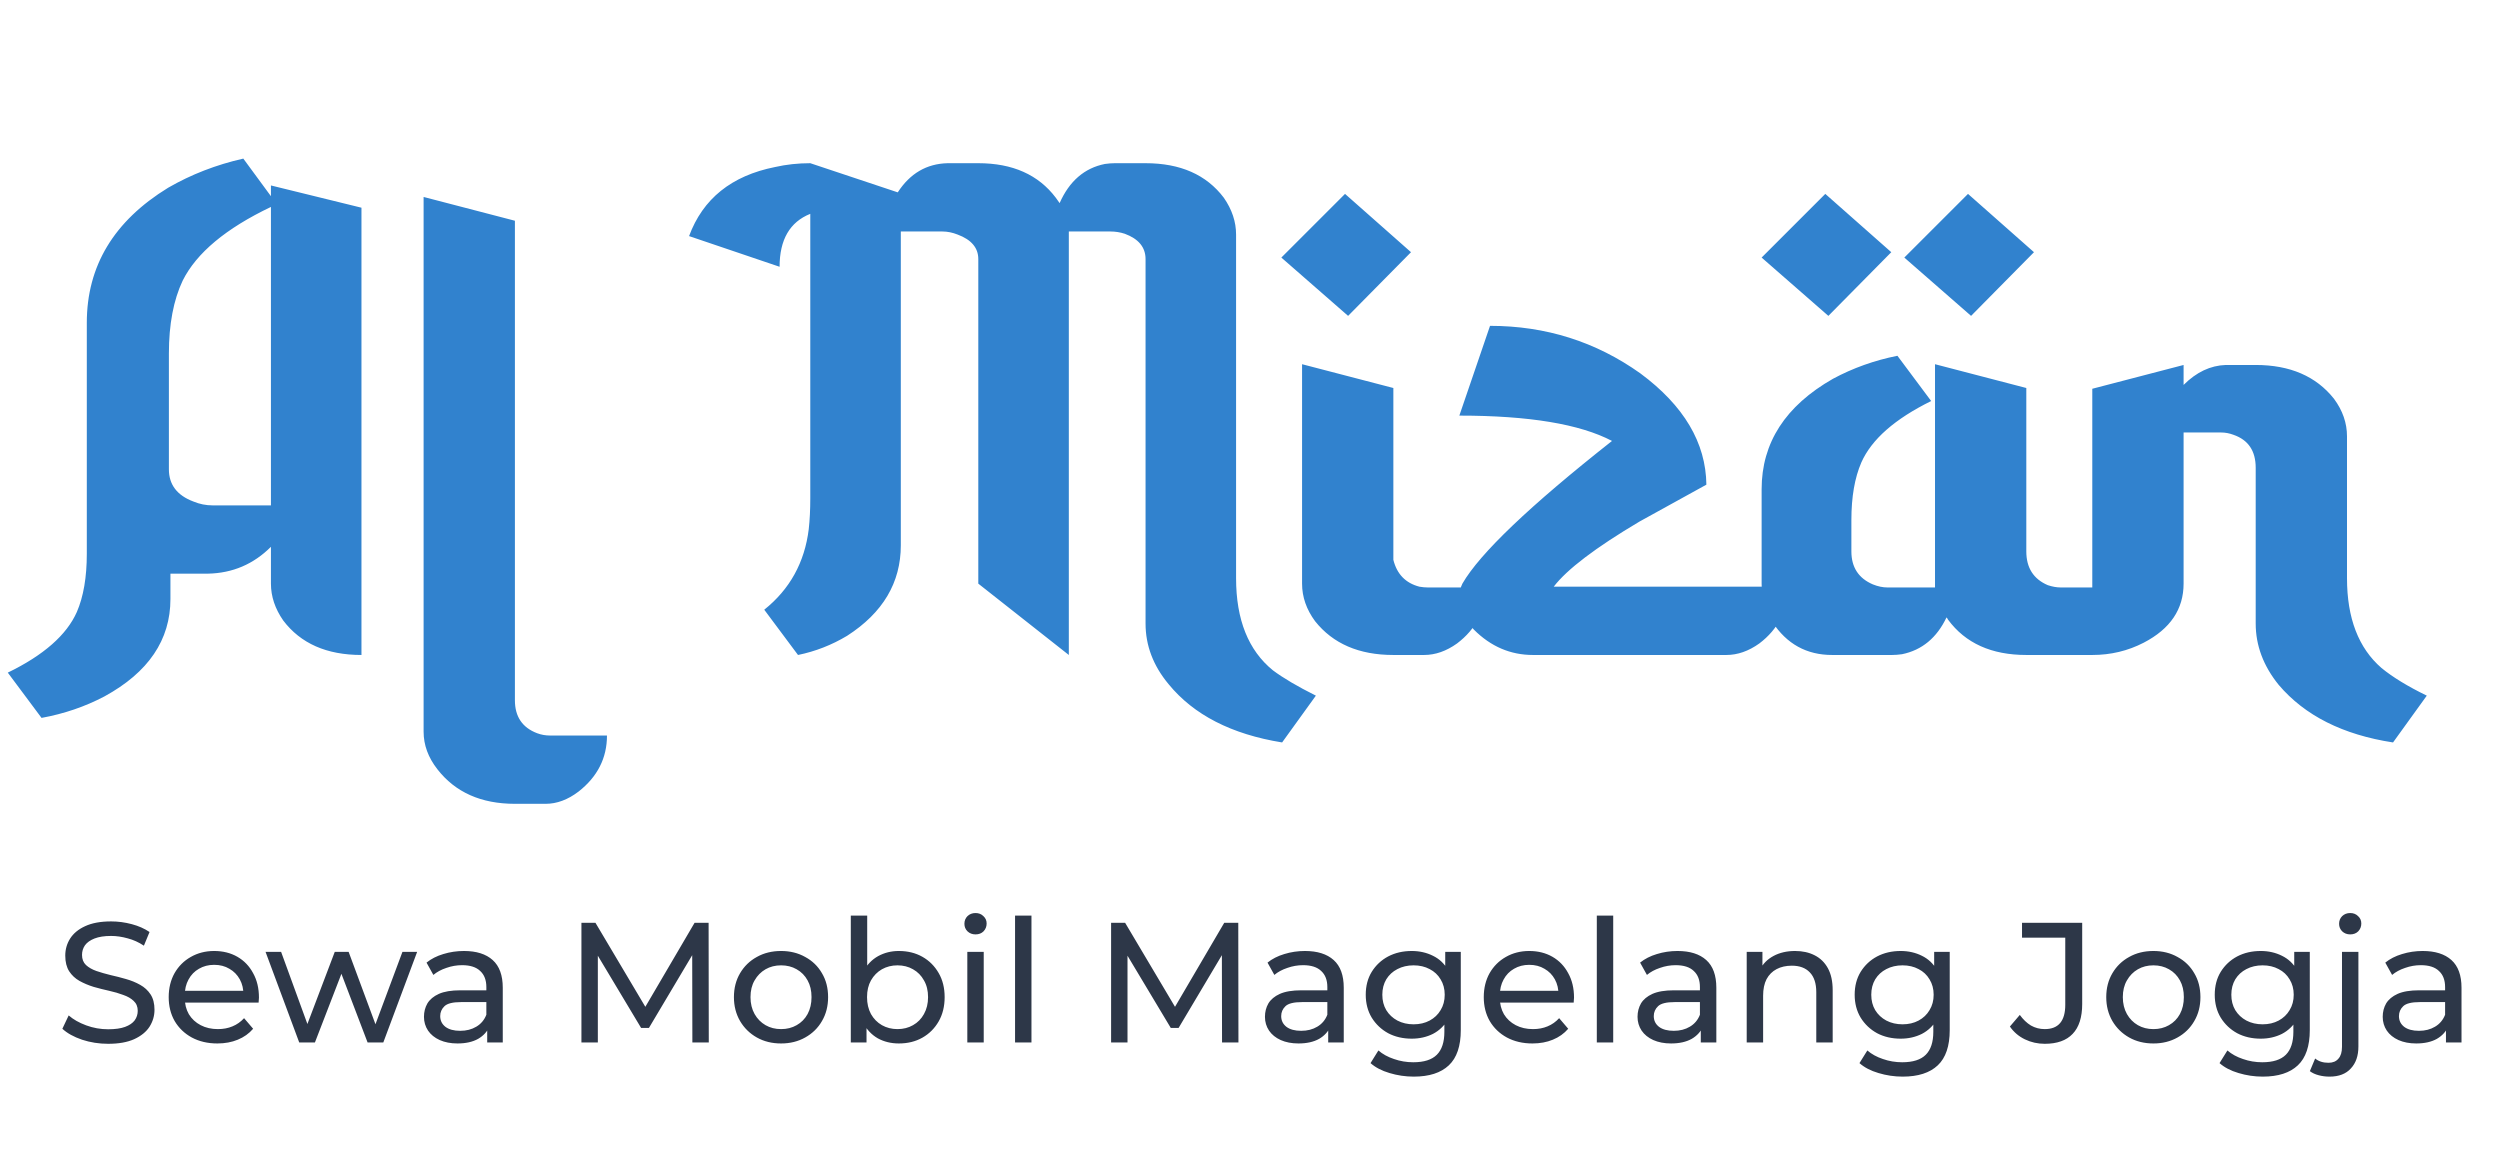
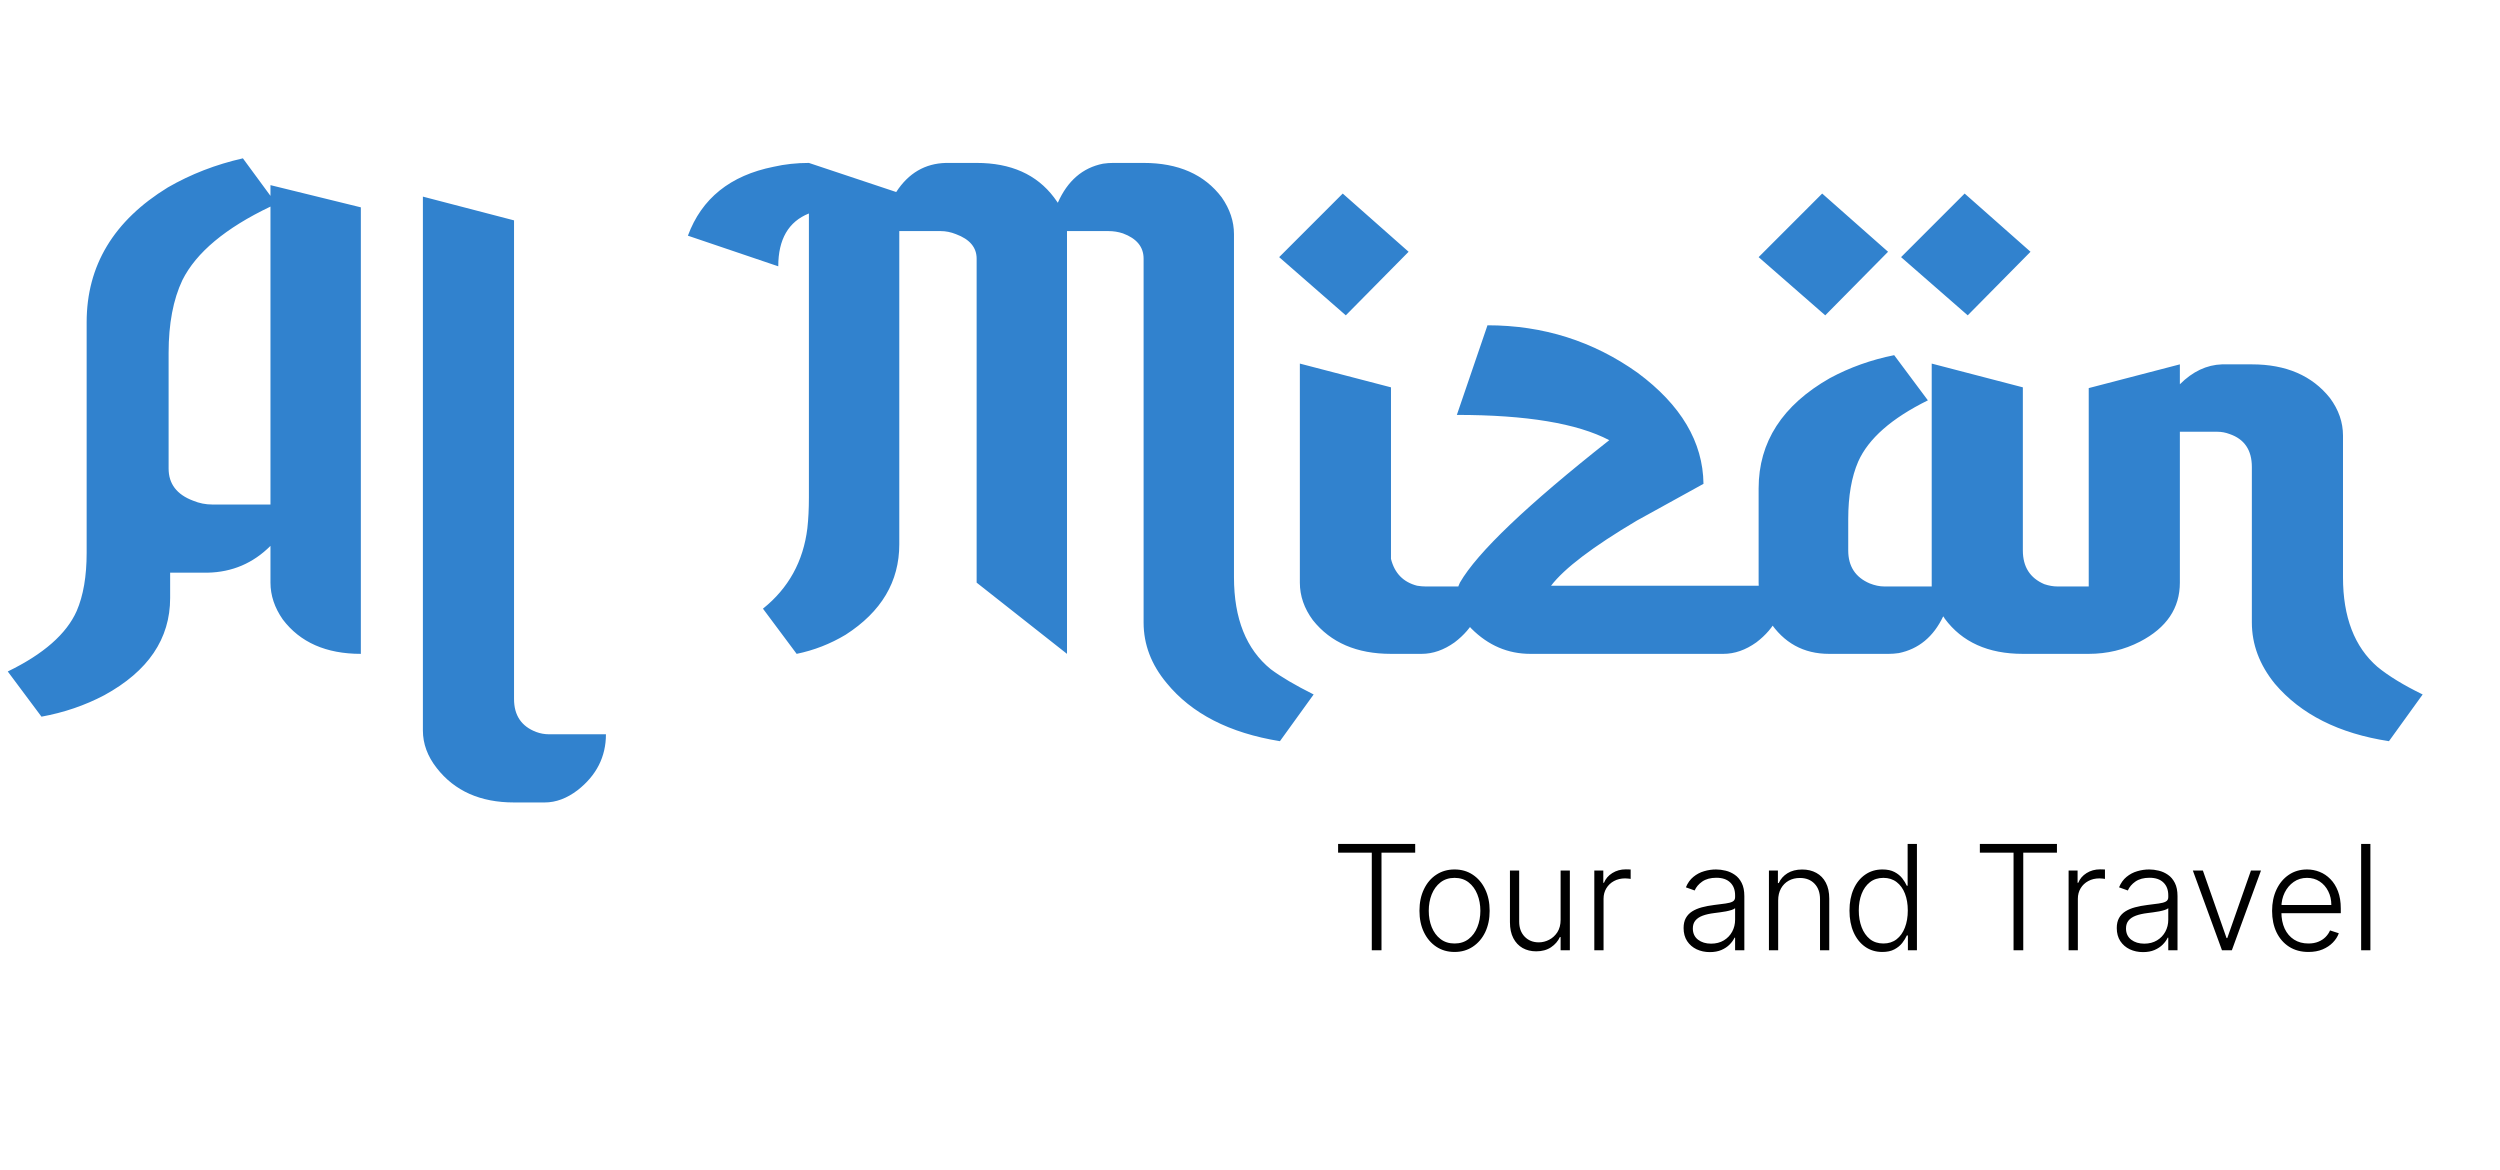
- <svg xmlns="http://www.w3.org/2000/svg" width="271" height="127" viewBox="0 0 271 127" fill="none">
-   <path d="M29.369 22.431C24.49 24.76 21.302 27.421 19.805 30.415C18.808 32.522 18.308 35.156 18.308 38.316V50.874C18.308 52.537 19.196 53.702 20.97 54.367C21.635 54.644 22.328 54.783 23.049 54.783H29.369V22.431ZM39.183 71C35.413 71 32.585 69.752 30.7 67.258C29.813 65.982 29.369 64.652 29.369 63.266V59.274C27.484 61.159 25.211 62.129 22.55 62.184H18.475V64.929C18.475 69.364 16.091 72.885 11.323 75.491C9.216 76.6 6.943 77.376 4.503 77.82L0.844 72.913C4.725 71.028 7.22 68.838 8.329 66.343C9.049 64.679 9.41 62.573 9.41 60.022V34.989C9.41 28.835 12.348 23.956 18.225 20.352C20.72 18.911 23.437 17.857 26.375 17.192L29.369 21.267V20.103L39.183 22.515V71ZM55.816 87.134C52.157 87.134 49.357 85.887 47.416 83.392C46.418 82.116 45.919 80.758 45.919 79.317V21.35L55.816 23.928V75.907C55.816 77.681 56.62 78.873 58.228 79.483C58.671 79.649 59.143 79.732 59.642 79.732H65.796C65.796 82.172 64.77 84.196 62.719 85.803C61.554 86.691 60.362 87.134 59.143 87.134H55.816ZM106.048 17.691C109.763 17.691 112.562 18.939 114.448 21.433C114.614 21.655 114.753 21.849 114.863 22.016C115.917 19.632 117.552 18.218 119.77 17.774C120.158 17.719 120.519 17.691 120.851 17.691H124.178C127.948 17.691 130.776 18.939 132.661 21.433C133.548 22.709 133.991 24.039 133.991 25.425V62.684C133.991 67.174 135.322 70.501 137.983 72.663C139.092 73.495 140.645 74.41 142.641 75.408L138.981 80.481C133.492 79.594 129.39 77.487 126.673 74.16C125.01 72.164 124.178 69.974 124.178 67.59V67.507V28.087C124.178 26.811 123.429 25.897 121.932 25.342C121.433 25.176 120.907 25.093 120.352 25.093H115.861V71L106.048 63.266V28.087C106.048 26.867 105.299 25.98 103.802 25.425C103.248 25.204 102.694 25.093 102.139 25.093H97.648V59.107C97.648 63.155 95.708 66.426 91.827 68.921C90.163 69.919 88.389 70.612 86.504 71L82.845 66.093C85.617 63.876 87.225 60.965 87.668 57.361C87.779 56.363 87.835 55.254 87.835 54.034V23.18C85.617 24.067 84.508 25.98 84.508 28.918L74.695 25.592C76.192 21.544 79.296 19.049 84.009 18.107C85.229 17.83 86.504 17.691 87.835 17.691L97.316 20.851C98.646 18.8 100.448 17.747 102.721 17.691H106.048ZM145.801 21.018L152.953 27.338L146.134 34.241L138.898 27.92L145.801 21.018ZM151.04 71C147.326 71 144.498 69.78 142.557 67.341C141.615 66.066 141.144 64.707 141.144 63.266V39.48L151.04 42.059V60.688C151.428 62.24 152.371 63.21 153.868 63.598C154.201 63.654 154.506 63.681 154.783 63.681H161.02C161.02 66.176 159.994 68.2 157.943 69.752C156.779 70.584 155.587 71 154.367 71H151.04ZM168.422 63.598H193.787C193.787 66.149 192.762 68.2 190.71 69.752C189.546 70.584 188.354 71 187.134 71H166.176C163.737 71 161.602 70.085 159.773 68.255C158.719 67.147 158.165 66.038 158.109 64.929C158.165 64.264 158.303 63.709 158.525 63.266C160.41 59.995 165.816 54.838 174.742 47.797C171.249 45.967 165.733 45.052 158.193 45.052L161.519 35.322C167.562 35.322 172.996 37.041 177.82 40.478C182.532 43.971 184.916 47.991 184.972 52.537C184.972 52.537 182.56 53.868 177.736 56.529C172.968 59.357 169.863 61.713 168.422 63.598ZM213.331 21.018L220.483 27.338L213.664 34.241L206.428 27.92L213.331 21.018ZM197.862 21.018L205.015 27.338L198.195 34.241L190.96 27.92L197.862 21.018ZM200.69 56.363V59.773C200.69 61.491 201.466 62.684 203.019 63.349C203.573 63.571 204.1 63.681 204.599 63.681H209.755V63.266V39.48L219.652 42.059V59.773C219.652 61.547 220.428 62.767 221.98 63.432C222.479 63.598 222.951 63.681 223.394 63.681H229.632C229.632 66.176 228.606 68.2 226.554 69.752C225.39 70.584 224.198 71 222.978 71H219.652C215.882 71 213.054 69.725 211.169 67.174C211.113 67.064 211.058 66.98 211.003 66.925C209.949 69.143 208.341 70.473 206.179 70.917C205.791 70.972 205.43 71 205.098 71H198.611C195.839 71 193.676 69.808 192.124 67.424C191.348 66.149 190.96 64.763 190.96 63.266V53.036C190.96 47.991 193.538 43.999 198.694 41.06C200.856 39.896 203.185 39.065 205.68 38.566L209.339 43.472C205.403 45.413 202.88 47.63 201.771 50.126C201.05 51.789 200.69 53.868 200.69 56.363ZM236.701 46.882V63.266C236.701 66.038 235.259 68.172 232.376 69.669C230.657 70.556 228.8 71 226.804 71H222.978L226.804 63.765V42.142L236.701 39.563V41.726C238.087 40.34 239.611 39.619 241.275 39.563H244.518C248.233 39.563 251.06 40.783 253.001 43.223C253.944 44.498 254.415 45.856 254.415 47.298V62.684C254.415 67.008 255.662 70.251 258.157 72.414C259.377 73.412 261.013 74.41 263.064 75.408L259.405 80.481C253.971 79.649 249.841 77.57 247.013 74.243C245.35 72.192 244.518 69.974 244.518 67.59V50.708C244.518 48.878 243.714 47.686 242.106 47.132C241.663 46.965 241.219 46.882 240.776 46.882H236.701Z" fill="#3182CE" />
-   <path d="M11.726 113.148C10.737 113.148 9.792 113 8.891 112.704C7.989 112.395 7.279 111.999 6.76 111.518L7.445 110.072C7.939 110.505 8.569 110.863 9.335 111.147C10.101 111.431 10.898 111.573 11.726 111.573C12.479 111.573 13.091 111.487 13.56 111.314C14.029 111.141 14.375 110.906 14.598 110.61C14.82 110.301 14.931 109.955 14.931 109.572C14.931 109.127 14.783 108.769 14.486 108.497C14.202 108.226 13.826 108.009 13.356 107.849C12.899 107.676 12.393 107.528 11.837 107.404C11.281 107.281 10.719 107.139 10.151 106.978C9.595 106.805 9.082 106.589 8.613 106.329C8.156 106.07 7.785 105.724 7.501 105.292C7.217 104.847 7.075 104.279 7.075 103.587C7.075 102.92 7.248 102.309 7.594 101.753C7.952 101.184 8.495 100.734 9.224 100.4C9.965 100.054 10.904 99.881 12.041 99.881C12.794 99.881 13.541 99.98 14.283 100.178C15.024 100.375 15.666 100.659 16.21 101.03L15.598 102.512C15.042 102.142 14.456 101.876 13.838 101.716C13.22 101.543 12.621 101.456 12.041 101.456C11.312 101.456 10.713 101.549 10.243 101.734C9.774 101.919 9.428 102.166 9.206 102.475C8.996 102.784 8.891 103.13 8.891 103.513C8.891 103.97 9.033 104.334 9.317 104.606C9.613 104.878 9.99 105.094 10.447 105.255C10.916 105.415 11.429 105.564 11.985 105.699C12.541 105.823 13.097 105.965 13.653 106.126C14.221 106.286 14.733 106.496 15.191 106.756C15.66 107.015 16.037 107.361 16.321 107.793C16.605 108.226 16.747 108.781 16.747 109.461C16.747 110.116 16.568 110.727 16.21 111.295C15.851 111.851 15.296 112.302 14.542 112.648C13.801 112.981 12.862 113.148 11.726 113.148ZM23.568 113.111C22.518 113.111 21.591 112.895 20.788 112.463C19.998 112.03 19.38 111.437 18.935 110.684C18.503 109.93 18.287 109.066 18.287 108.09C18.287 107.114 18.497 106.249 18.917 105.496C19.349 104.742 19.936 104.155 20.677 103.735C21.431 103.303 22.277 103.087 23.216 103.087C24.167 103.087 25.007 103.297 25.736 103.717C26.464 104.137 27.033 104.73 27.44 105.496C27.86 106.249 28.07 107.132 28.07 108.145C28.07 108.219 28.064 108.306 28.052 108.405C28.052 108.504 28.046 108.596 28.033 108.683H19.676V107.404H27.107L26.384 107.849C26.396 107.219 26.267 106.657 25.995 106.163C25.723 105.669 25.346 105.286 24.865 105.014C24.395 104.73 23.846 104.588 23.216 104.588C22.598 104.588 22.048 104.73 21.566 105.014C21.085 105.286 20.708 105.675 20.436 106.181C20.164 106.675 20.029 107.244 20.029 107.886V108.182C20.029 108.837 20.177 109.424 20.473 109.943C20.782 110.449 21.208 110.844 21.752 111.129C22.295 111.413 22.919 111.555 23.623 111.555C24.204 111.555 24.729 111.456 25.198 111.258C25.68 111.061 26.1 110.764 26.458 110.369L27.44 111.518C26.996 112.036 26.44 112.432 25.773 112.704C25.118 112.975 24.383 113.111 23.568 113.111ZM32.435 113L28.784 103.179H30.471L33.713 112.074H32.916L36.289 103.179H37.79L41.088 112.074H40.31L43.626 103.179H45.22L41.551 113H39.846L36.752 104.884H37.271L34.139 113H32.435ZM52.813 113V110.925L52.721 110.536V106.996C52.721 106.243 52.498 105.662 52.054 105.255C51.621 104.835 50.967 104.625 50.09 104.625C49.509 104.625 48.941 104.724 48.385 104.921C47.829 105.106 47.36 105.36 46.977 105.681L46.236 104.347C46.742 103.939 47.347 103.63 48.051 103.42C48.768 103.198 49.515 103.087 50.294 103.087C51.64 103.087 52.678 103.414 53.407 104.069C54.135 104.724 54.5 105.724 54.5 107.071V113H52.813ZM49.589 113.111C48.861 113.111 48.218 112.988 47.662 112.741C47.119 112.494 46.699 112.154 46.402 111.721C46.106 111.277 45.958 110.776 45.958 110.221C45.958 109.689 46.081 109.208 46.328 108.775C46.588 108.343 47.002 107.997 47.57 107.738C48.15 107.478 48.928 107.349 49.904 107.349H53.017V108.627H49.978C49.089 108.627 48.49 108.775 48.181 109.072C47.872 109.368 47.718 109.726 47.718 110.146C47.718 110.628 47.909 111.017 48.292 111.314C48.675 111.598 49.206 111.74 49.886 111.74C50.553 111.74 51.133 111.592 51.628 111.295C52.134 110.999 52.498 110.566 52.721 109.998L53.073 111.221C52.838 111.802 52.424 112.265 51.831 112.611C51.239 112.944 50.491 113.111 49.589 113.111ZM63.027 113V100.029H64.546L70.365 109.831H69.549L75.294 100.029H76.813L76.832 113H75.053L75.034 102.827H75.46L70.346 111.425H69.494L64.343 102.827H64.806V113H63.027ZM84.671 113.111C83.683 113.111 82.806 112.895 82.04 112.463C81.274 112.03 80.669 111.437 80.224 110.684C79.779 109.918 79.557 109.053 79.557 108.09C79.557 107.114 79.779 106.249 80.224 105.496C80.669 104.742 81.274 104.155 82.04 103.735C82.806 103.303 83.683 103.087 84.671 103.087C85.647 103.087 86.518 103.303 87.284 103.735C88.062 104.155 88.667 104.742 89.1 105.496C89.544 106.237 89.766 107.101 89.766 108.09C89.766 109.066 89.544 109.93 89.1 110.684C88.667 111.437 88.062 112.03 87.284 112.463C86.518 112.895 85.647 113.111 84.671 113.111ZM84.671 111.555C85.301 111.555 85.863 111.413 86.357 111.129C86.864 110.844 87.259 110.443 87.543 109.924C87.827 109.393 87.969 108.781 87.969 108.09C87.969 107.386 87.827 106.78 87.543 106.274C87.259 105.755 86.864 105.354 86.357 105.069C85.863 104.785 85.301 104.643 84.671 104.643C84.041 104.643 83.479 104.785 82.985 105.069C82.491 105.354 82.095 105.755 81.799 106.274C81.502 106.78 81.354 107.386 81.354 108.09C81.354 108.781 81.502 109.393 81.799 109.924C82.095 110.443 82.491 110.844 82.985 111.129C83.479 111.413 84.041 111.555 84.671 111.555ZM97.433 113.111C96.593 113.111 95.834 112.926 95.154 112.555C94.487 112.172 93.956 111.61 93.561 110.869C93.178 110.128 92.986 109.201 92.986 108.09C92.986 106.978 93.184 106.051 93.579 105.31C93.987 104.569 94.524 104.013 95.191 103.643C95.871 103.272 96.618 103.087 97.433 103.087C98.397 103.087 99.249 103.297 99.99 103.717C100.732 104.137 101.318 104.724 101.751 105.477C102.183 106.218 102.399 107.089 102.399 108.09C102.399 109.09 102.183 109.967 101.751 110.721C101.318 111.474 100.732 112.061 99.99 112.481C99.249 112.901 98.397 113.111 97.433 113.111ZM92.227 113V99.251H94.005V105.792L93.82 108.071L93.931 110.35V113H92.227ZM97.285 111.555C97.915 111.555 98.477 111.413 98.971 111.129C99.478 110.844 99.873 110.443 100.157 109.924C100.454 109.393 100.602 108.781 100.602 108.09C100.602 107.386 100.454 106.78 100.157 106.274C99.873 105.755 99.478 105.354 98.971 105.069C98.477 104.785 97.915 104.643 97.285 104.643C96.668 104.643 96.105 104.785 95.599 105.069C95.105 105.354 94.71 105.755 94.413 106.274C94.129 106.78 93.987 107.386 93.987 108.09C93.987 108.781 94.129 109.393 94.413 109.924C94.71 110.443 95.105 110.844 95.599 111.129C96.105 111.413 96.668 111.555 97.285 111.555ZM104.857 113V103.179H106.636V113H104.857ZM105.746 101.289C105.401 101.289 105.11 101.178 104.876 100.956C104.653 100.734 104.542 100.462 104.542 100.141C104.542 99.807 104.653 99.529 104.876 99.307C105.11 99.084 105.401 98.973 105.746 98.973C106.092 98.973 106.376 99.084 106.599 99.307C106.833 99.517 106.951 99.782 106.951 100.104C106.951 100.437 106.84 100.721 106.617 100.956C106.395 101.178 106.105 101.289 105.746 101.289ZM110.032 113V99.251H111.811V113H110.032ZM120.443 113V100.029H121.962L127.781 109.831H126.965L132.709 100.029H134.229L134.247 113H132.469L132.45 102.827H132.876L127.762 111.425H126.91L121.759 102.827H122.222V113H120.443ZM143.977 113V110.925L143.884 110.536V106.996C143.884 106.243 143.662 105.662 143.217 105.255C142.785 104.835 142.13 104.625 141.253 104.625C140.672 104.625 140.104 104.724 139.548 104.921C138.992 105.106 138.523 105.36 138.14 105.681L137.399 104.347C137.905 103.939 138.511 103.63 139.215 103.42C139.931 103.198 140.679 103.087 141.457 103.087C142.803 103.087 143.841 103.414 144.57 104.069C145.299 104.724 145.663 105.724 145.663 107.071V113H143.977ZM140.753 113.111C140.024 113.111 139.381 112.988 138.826 112.741C138.282 112.494 137.862 112.154 137.566 111.721C137.269 111.277 137.121 110.776 137.121 110.221C137.121 109.689 137.244 109.208 137.491 108.775C137.751 108.343 138.165 107.997 138.733 107.738C139.314 107.478 140.092 107.349 141.068 107.349H144.181V108.627H141.142C140.252 108.627 139.653 108.775 139.344 109.072C139.036 109.368 138.881 109.726 138.881 110.146C138.881 110.628 139.073 111.017 139.456 111.314C139.839 111.598 140.37 111.74 141.049 111.74C141.716 111.74 142.297 111.592 142.791 111.295C143.297 110.999 143.662 110.566 143.884 109.998L144.236 111.221C144.001 111.802 143.588 112.265 142.995 112.611C142.402 112.944 141.654 113.111 140.753 113.111ZM153.254 116.706C152.352 116.706 151.475 116.576 150.622 116.317C149.782 116.07 149.097 115.711 148.566 115.242L149.418 113.871C149.875 114.266 150.437 114.575 151.104 114.797C151.771 115.032 152.469 115.149 153.198 115.149C154.359 115.149 155.212 114.878 155.755 114.334C156.299 113.791 156.57 112.963 156.57 111.851V109.776L156.756 107.83L156.663 105.866V103.179H158.349V111.666C158.349 113.395 157.917 114.668 157.052 115.483C156.187 116.298 154.921 116.706 153.254 116.706ZM153.031 112.592C152.08 112.592 151.228 112.395 150.474 111.999C149.733 111.592 149.14 111.03 148.695 110.313C148.263 109.597 148.047 108.769 148.047 107.83C148.047 106.879 148.263 106.051 148.695 105.347C149.14 104.631 149.733 104.075 150.474 103.68C151.228 103.284 152.08 103.087 153.031 103.087C153.871 103.087 154.637 103.26 155.329 103.606C156.021 103.939 156.57 104.458 156.978 105.162C157.398 105.866 157.608 106.756 157.608 107.83C157.608 108.893 157.398 109.776 156.978 110.48C156.57 111.184 156.021 111.715 155.329 112.074C154.637 112.419 153.871 112.592 153.031 112.592ZM153.235 111.036C153.89 111.036 154.47 110.9 154.977 110.628C155.483 110.356 155.879 109.98 156.163 109.498C156.459 109.016 156.607 108.46 156.607 107.83C156.607 107.2 156.459 106.644 156.163 106.163C155.879 105.681 155.483 105.31 154.977 105.051C154.47 104.779 153.89 104.643 153.235 104.643C152.58 104.643 151.994 104.779 151.475 105.051C150.968 105.31 150.567 105.681 150.27 106.163C149.986 106.644 149.844 107.2 149.844 107.83C149.844 108.46 149.986 109.016 150.27 109.498C150.567 109.98 150.968 110.356 151.475 110.628C151.994 110.9 152.58 111.036 153.235 111.036ZM166.121 113.111C165.071 113.111 164.145 112.895 163.342 112.463C162.551 112.03 161.933 111.437 161.489 110.684C161.056 109.93 160.84 109.066 160.84 108.09C160.84 107.114 161.05 106.249 161.47 105.496C161.902 104.742 162.489 104.155 163.23 103.735C163.984 103.303 164.83 103.087 165.769 103.087C166.72 103.087 167.56 103.297 168.289 103.717C169.018 104.137 169.586 104.73 169.994 105.496C170.414 106.249 170.624 107.132 170.624 108.145C170.624 108.219 170.617 108.306 170.605 108.405C170.605 108.504 170.599 108.596 170.587 108.683H162.23V107.404H169.66L168.937 107.849C168.95 107.219 168.82 106.657 168.548 106.163C168.277 105.669 167.9 105.286 167.418 105.014C166.949 104.73 166.399 104.588 165.769 104.588C165.151 104.588 164.602 104.73 164.12 105.014C163.638 105.286 163.261 105.675 162.99 106.181C162.718 106.675 162.582 107.244 162.582 107.886V108.182C162.582 108.837 162.73 109.424 163.027 109.943C163.335 110.449 163.762 110.844 164.305 111.129C164.849 111.413 165.472 111.555 166.177 111.555C166.757 111.555 167.282 111.456 167.752 111.258C168.233 111.061 168.653 110.764 169.012 110.369L169.994 111.518C169.549 112.036 168.993 112.432 168.326 112.704C167.671 112.975 166.936 113.111 166.121 113.111ZM173.094 113V99.251H174.872V113H173.094ZM184.365 113V110.925L184.272 110.536V106.996C184.272 106.243 184.05 105.662 183.605 105.255C183.173 104.835 182.518 104.625 181.641 104.625C181.061 104.625 180.492 104.724 179.937 104.921C179.381 105.106 178.911 105.36 178.528 105.681L177.787 104.347C178.294 103.939 178.899 103.63 179.603 103.42C180.319 103.198 181.067 103.087 181.845 103.087C183.192 103.087 184.229 103.414 184.958 104.069C185.687 104.724 186.051 105.724 186.051 107.071V113H184.365ZM181.141 113.111C180.412 113.111 179.77 112.988 179.214 112.741C178.67 112.494 178.25 112.154 177.954 111.721C177.657 111.277 177.509 110.776 177.509 110.221C177.509 109.689 177.633 109.208 177.88 108.775C178.139 108.343 178.553 107.997 179.121 107.738C179.702 107.478 180.48 107.349 181.456 107.349H184.569V108.627H181.53C180.641 108.627 180.042 108.775 179.733 109.072C179.424 109.368 179.269 109.726 179.269 110.146C179.269 110.628 179.461 111.017 179.844 111.314C180.227 111.598 180.758 111.74 181.437 111.74C182.104 111.74 182.685 111.592 183.179 111.295C183.686 110.999 184.05 110.566 184.272 109.998L184.624 111.221C184.39 111.802 183.976 112.265 183.383 112.611C182.79 112.944 182.043 113.111 181.141 113.111ZM194.587 103.087C195.39 103.087 196.094 103.241 196.699 103.55C197.317 103.859 197.799 104.328 198.145 104.958C198.49 105.588 198.663 106.385 198.663 107.349V113H196.885V107.552C196.885 106.601 196.65 105.885 196.18 105.403C195.723 104.921 195.075 104.68 194.235 104.68C193.605 104.68 193.055 104.804 192.586 105.051C192.116 105.298 191.752 105.662 191.493 106.144C191.245 106.626 191.122 107.225 191.122 107.941V113H189.343V103.179H191.048V105.829L190.77 105.125C191.091 104.483 191.585 103.982 192.252 103.624C192.919 103.266 193.698 103.087 194.587 103.087ZM206.254 116.706C205.352 116.706 204.475 116.576 203.623 116.317C202.783 116.07 202.097 115.711 201.566 115.242L202.419 113.871C202.876 114.266 203.438 114.575 204.105 114.797C204.772 115.032 205.47 115.149 206.199 115.149C207.36 115.149 208.212 114.878 208.756 114.334C209.299 113.791 209.571 112.963 209.571 111.851V109.776L209.756 107.83L209.664 105.866V103.179H211.35V111.666C211.35 113.395 210.917 114.668 210.053 115.483C209.188 116.298 207.922 116.706 206.254 116.706ZM206.032 112.592C205.081 112.592 204.228 112.395 203.475 111.999C202.734 111.592 202.141 111.03 201.696 110.313C201.264 109.597 201.047 108.769 201.047 107.83C201.047 106.879 201.264 106.051 201.696 105.347C202.141 104.631 202.734 104.075 203.475 103.68C204.228 103.284 205.081 103.087 206.032 103.087C206.872 103.087 207.638 103.26 208.33 103.606C209.021 103.939 209.571 104.458 209.979 105.162C210.399 105.866 210.609 106.756 210.609 107.83C210.609 108.893 210.399 109.776 209.979 110.48C209.571 111.184 209.021 111.715 208.33 112.074C207.638 112.419 206.872 112.592 206.032 112.592ZM206.236 111.036C206.89 111.036 207.471 110.9 207.977 110.628C208.484 110.356 208.879 109.98 209.163 109.498C209.46 109.016 209.608 108.46 209.608 107.83C209.608 107.2 209.46 106.644 209.163 106.163C208.879 105.681 208.484 105.31 207.977 105.051C207.471 104.779 206.89 104.643 206.236 104.643C205.581 104.643 204.994 104.779 204.475 105.051C203.969 105.31 203.567 105.681 203.271 106.163C202.987 106.644 202.845 107.2 202.845 107.83C202.845 108.46 202.987 109.016 203.271 109.498C203.567 109.98 203.969 110.356 204.475 110.628C204.994 110.9 205.581 111.036 206.236 111.036ZM221.652 113.148C220.886 113.148 220.17 112.988 219.502 112.666C218.835 112.345 218.292 111.882 217.872 111.277L218.947 110.017C219.305 110.511 219.706 110.894 220.151 111.166C220.608 111.425 221.108 111.555 221.652 111.555C223.134 111.555 223.875 110.678 223.875 108.924V101.641H219.187V100.029H225.71V108.831C225.71 110.276 225.364 111.357 224.672 112.074C223.993 112.79 222.986 113.148 221.652 113.148ZM233.431 113.111C232.443 113.111 231.566 112.895 230.8 112.463C230.034 112.03 229.429 111.437 228.984 110.684C228.539 109.918 228.317 109.053 228.317 108.09C228.317 107.114 228.539 106.249 228.984 105.496C229.429 104.742 230.034 104.155 230.8 103.735C231.566 103.303 232.443 103.087 233.431 103.087C234.407 103.087 235.278 103.303 236.044 103.735C236.822 104.155 237.427 104.742 237.859 105.496C238.304 106.237 238.526 107.101 238.526 108.09C238.526 109.066 238.304 109.93 237.859 110.684C237.427 111.437 236.822 112.03 236.044 112.463C235.278 112.895 234.407 113.111 233.431 113.111ZM233.431 111.555C234.061 111.555 234.623 111.413 235.117 111.129C235.624 110.844 236.019 110.443 236.303 109.924C236.587 109.393 236.729 108.781 236.729 108.09C236.729 107.386 236.587 106.78 236.303 106.274C236.019 105.755 235.624 105.354 235.117 105.069C234.623 104.785 234.061 104.643 233.431 104.643C232.801 104.643 232.239 104.785 231.745 105.069C231.251 105.354 230.855 105.755 230.559 106.274C230.262 106.78 230.114 107.386 230.114 108.09C230.114 108.781 230.262 109.393 230.559 109.924C230.855 110.443 231.251 110.844 231.745 111.129C232.239 111.413 232.801 111.555 233.431 111.555ZM245.285 116.706C244.384 116.706 243.507 116.576 242.654 116.317C241.814 116.07 241.129 115.711 240.597 115.242L241.45 113.871C241.907 114.266 242.469 114.575 243.136 114.797C243.803 115.032 244.501 115.149 245.23 115.149C246.391 115.149 247.243 114.878 247.787 114.334C248.33 113.791 248.602 112.963 248.602 111.851V109.776L248.787 107.83L248.695 105.866V103.179H250.381V111.666C250.381 113.395 249.949 114.668 249.084 115.483C248.219 116.298 246.953 116.706 245.285 116.706ZM245.063 112.592C244.112 112.592 243.26 112.395 242.506 111.999C241.765 111.592 241.172 111.03 240.727 110.313C240.295 109.597 240.079 108.769 240.079 107.83C240.079 106.879 240.295 106.051 240.727 105.347C241.172 104.631 241.765 104.075 242.506 103.68C243.26 103.284 244.112 103.087 245.063 103.087C245.903 103.087 246.669 103.26 247.361 103.606C248.052 103.939 248.602 104.458 249.01 105.162C249.43 105.866 249.64 106.756 249.64 107.83C249.64 108.893 249.43 109.776 249.01 110.48C248.602 111.184 248.052 111.715 247.361 112.074C246.669 112.419 245.903 112.592 245.063 112.592ZM245.267 111.036C245.922 111.036 246.502 110.9 247.009 110.628C247.515 110.356 247.91 109.98 248.194 109.498C248.491 109.016 248.639 108.46 248.639 107.83C248.639 107.2 248.491 106.644 248.194 106.163C247.91 105.681 247.515 105.31 247.009 105.051C246.502 104.779 245.922 104.643 245.267 104.643C244.612 104.643 244.025 104.779 243.507 105.051C243 105.31 242.599 105.681 242.302 106.163C242.018 106.644 241.876 107.2 241.876 107.83C241.876 108.46 242.018 109.016 242.302 109.498C242.599 109.98 243 110.356 243.507 110.628C244.025 110.9 244.612 111.036 245.267 111.036ZM252.52 116.706C252.112 116.706 251.723 116.656 251.352 116.558C250.97 116.459 250.648 116.311 250.389 116.113L250.963 114.742C251.334 115.051 251.816 115.205 252.409 115.205C252.878 115.205 253.236 115.057 253.483 114.76C253.743 114.476 253.872 114.05 253.872 113.482V103.179H255.651V113.445C255.651 114.445 255.38 115.236 254.836 115.816C254.305 116.409 253.533 116.706 252.52 116.706ZM254.762 101.289C254.416 101.289 254.126 101.178 253.891 100.956C253.669 100.734 253.557 100.462 253.557 100.141C253.557 99.807 253.669 99.529 253.891 99.307C254.126 99.084 254.416 98.973 254.762 98.973C255.108 98.973 255.392 99.084 255.614 99.307C255.849 99.517 255.966 99.782 255.966 100.104C255.966 100.437 255.855 100.721 255.633 100.956C255.41 101.178 255.12 101.289 254.762 101.289ZM265.142 113V110.925L265.049 110.536V106.996C265.049 106.243 264.827 105.662 264.382 105.255C263.95 104.835 263.295 104.625 262.418 104.625C261.837 104.625 261.269 104.724 260.713 104.921C260.157 105.106 259.688 105.36 259.305 105.681L258.564 104.347C259.07 103.939 259.675 103.63 260.38 103.42C261.096 103.198 261.843 103.087 262.622 103.087C263.968 103.087 265.006 103.414 265.735 104.069C266.463 104.724 266.828 105.724 266.828 107.071V113H265.142ZM261.918 113.111C261.189 113.111 260.546 112.988 259.99 112.741C259.447 112.494 259.027 112.154 258.73 111.721C258.434 111.277 258.286 110.776 258.286 110.221C258.286 109.689 258.409 109.208 258.656 108.775C258.916 108.343 259.33 107.997 259.898 107.738C260.478 107.478 261.257 107.349 262.233 107.349H265.345V108.627H262.307C261.417 108.627 260.818 108.775 260.509 109.072C260.2 109.368 260.046 109.726 260.046 110.146C260.046 110.628 260.238 111.017 260.62 111.314C261.003 111.598 261.535 111.74 262.214 111.74C262.881 111.74 263.462 111.592 263.956 111.295C264.462 110.999 264.827 110.566 265.049 109.998L265.401 111.221C265.166 111.802 264.753 112.265 264.16 112.611C263.567 112.944 262.819 113.111 261.918 113.111Z" fill="#2D3748" />
+ <svg xmlns="http://www.w3.org/2000/svg" width="171" height="80" viewBox="0 0 171 80" fill="none">
+   <path d="M18.5 14.13C15.427 15.597 13.419 17.273 12.476 19.159C11.847 20.486 11.533 22.145 11.533 24.136V32.047C11.533 33.094 12.092 33.828 13.209 34.247C13.628 34.422 14.065 34.509 14.519 34.509H18.5V14.13ZM24.682 44.724C22.307 44.724 20.526 43.939 19.339 42.367C18.78 41.564 18.5 40.725 18.5 39.852V37.338C17.313 38.525 15.881 39.136 14.205 39.171H11.638V40.9C11.638 43.694 10.136 45.912 7.132 47.553C5.805 48.252 4.373 48.741 2.837 49.02L0.531 45.929C2.976 44.742 4.548 43.362 5.246 41.791C5.7 40.743 5.927 39.416 5.927 37.809V22.041C5.927 18.164 7.778 15.091 11.48 12.82C13.052 11.912 14.764 11.249 16.614 10.83L18.5 13.397V12.663L24.682 14.182V44.724ZM35.16 54.888C32.855 54.888 31.091 54.102 29.869 52.53C29.24 51.727 28.926 50.871 28.926 49.963V13.449L35.16 15.073V47.815C35.16 48.933 35.666 49.684 36.679 50.068C36.958 50.173 37.255 50.225 37.569 50.225H41.446C41.446 51.762 40.8 53.037 39.508 54.049C38.774 54.608 38.024 54.888 37.255 54.888H35.16ZM66.802 11.144C69.142 11.144 70.905 11.93 72.093 13.501C72.198 13.641 72.285 13.763 72.355 13.868C73.019 12.366 74.049 11.476 75.446 11.196C75.69 11.161 75.918 11.144 76.127 11.144H78.222C80.597 11.144 82.379 11.93 83.566 13.501C84.125 14.305 84.404 15.143 84.404 16.016V39.486C84.404 42.315 85.242 44.41 86.918 45.772C87.617 46.296 88.595 46.872 89.853 47.501L87.547 50.697C84.09 50.138 81.505 48.811 79.794 46.715C78.746 45.458 78.222 44.078 78.222 42.577V42.524V17.692C78.222 16.889 77.751 16.313 76.808 15.964C76.493 15.859 76.162 15.806 75.812 15.806H72.983V44.724L66.802 39.852V17.692C66.802 16.924 66.33 16.365 65.387 16.016C65.038 15.876 64.689 15.806 64.34 15.806H61.511V37.233C61.511 39.782 60.288 41.843 57.843 43.415C56.796 44.043 55.678 44.48 54.491 44.724L52.186 41.633C53.932 40.236 54.945 38.403 55.224 36.133C55.294 35.504 55.329 34.806 55.329 34.037V14.601C53.932 15.16 53.233 16.365 53.233 18.216L47.052 16.121C47.995 13.571 49.95 12 52.919 11.406C53.687 11.231 54.491 11.144 55.329 11.144L61.301 13.135C62.139 11.842 63.274 11.179 64.706 11.144H66.802ZM91.843 13.239L96.348 17.221L92.053 21.569L87.495 17.588L91.843 13.239ZM95.143 44.724C92.804 44.724 91.022 43.956 89.8 42.419C89.206 41.616 88.91 40.76 88.91 39.852V24.869L95.143 26.494V38.228C95.388 39.206 95.982 39.817 96.925 40.062C97.135 40.097 97.327 40.114 97.501 40.114H101.43C101.43 41.686 100.784 42.961 99.492 43.939C98.758 44.462 98.008 44.724 97.239 44.724H95.143ZM106.093 40.062H122.071C122.071 41.669 121.425 42.961 120.132 43.939C119.399 44.462 118.648 44.724 117.88 44.724H104.678C103.141 44.724 101.797 44.148 100.644 42.996C99.981 42.297 99.632 41.599 99.596 40.9C99.632 40.481 99.718 40.132 99.858 39.852C101.046 37.792 104.451 34.544 110.074 30.108C107.873 28.956 104.399 28.38 99.649 28.38L101.744 22.25C105.551 22.25 108.974 23.333 112.013 25.498C114.981 27.698 116.483 30.23 116.518 33.094C116.518 33.094 114.998 33.932 111.96 35.609C108.956 37.39 107 38.874 106.093 40.062ZM134.382 13.239L138.887 17.221L134.592 21.569L130.033 17.588L134.382 13.239ZM124.637 13.239L129.143 17.221L124.847 21.569L120.29 17.588L124.637 13.239ZM126.419 35.504V37.652C126.419 38.735 126.908 39.486 127.886 39.905C128.235 40.044 128.567 40.114 128.881 40.114H132.129V39.852V24.869L138.363 26.494V37.652C138.363 38.77 138.852 39.538 139.83 39.957C140.144 40.062 140.442 40.114 140.721 40.114H144.65C144.65 41.686 144.004 42.961 142.711 43.939C141.978 44.462 141.227 44.724 140.459 44.724H138.363C135.989 44.724 134.207 43.921 133.02 42.315C132.985 42.245 132.95 42.192 132.915 42.157C132.251 43.554 131.238 44.393 129.877 44.672C129.632 44.707 129.405 44.724 129.196 44.724H125.109C123.363 44.724 122.001 43.974 121.023 42.472C120.534 41.669 120.29 40.795 120.29 39.852V33.409C120.29 30.23 121.914 27.716 125.162 25.865C126.523 25.131 127.991 24.608 129.562 24.293L131.867 27.384C129.388 28.607 127.798 30.003 127.1 31.575C126.646 32.623 126.419 33.932 126.419 35.504ZM149.103 29.532V39.852C149.103 41.599 148.195 42.943 146.379 43.886C145.296 44.445 144.126 44.724 142.869 44.724H140.459L142.869 40.167V26.546L149.103 24.922V26.284C149.976 25.411 150.936 24.957 151.984 24.922H154.027C156.367 24.922 158.148 25.69 159.371 27.227C159.965 28.03 160.261 28.886 160.261 29.794V39.486C160.261 42.21 161.047 44.253 162.619 45.615C163.387 46.244 164.418 46.872 165.71 47.501L163.405 50.697C159.982 50.173 157.38 48.863 155.599 46.767C154.551 45.475 154.027 44.078 154.027 42.577V31.942C154.027 30.789 153.521 30.038 152.508 29.689C152.229 29.584 151.949 29.532 151.67 29.532H149.103Z" fill="#3182CE" />
+   <path d="M91.526 58.324V57.727H96.799V58.324H94.494V65H93.83V58.324H91.526ZM99.492 65.114C99.02 65.114 98.604 64.994 98.242 64.755C97.882 64.516 97.6 64.186 97.397 63.764C97.193 63.34 97.091 62.852 97.091 62.298C97.091 61.739 97.193 61.248 97.397 60.824C97.6 60.398 97.882 60.066 98.242 59.83C98.604 59.59 99.02 59.471 99.492 59.471C99.963 59.471 100.378 59.59 100.738 59.83C101.098 60.069 101.38 60.4 101.583 60.824C101.789 61.248 101.892 61.739 101.892 62.298C101.892 62.852 101.79 63.34 101.587 63.764C101.383 64.186 101.1 64.516 100.738 64.755C100.378 64.994 99.963 65.114 99.492 65.114ZM99.492 64.535C99.87 64.535 100.191 64.433 100.454 64.229C100.717 64.026 100.916 63.755 101.051 63.416C101.188 63.078 101.257 62.705 101.257 62.298C101.257 61.89 101.188 61.516 101.051 61.175C100.916 60.834 100.717 60.561 100.454 60.355C100.191 60.149 99.87 60.046 99.492 60.046C99.115 60.046 98.794 60.149 98.529 60.355C98.266 60.561 98.067 60.834 97.929 61.175C97.794 61.516 97.727 61.89 97.727 62.298C97.727 62.705 97.794 63.078 97.929 63.416C98.067 63.755 98.266 64.026 98.529 64.229C98.792 64.433 99.113 64.535 99.492 64.535ZM106.746 62.916V59.545H107.378V65H106.746V64.094H106.696C106.568 64.374 106.366 64.607 106.089 64.794C105.812 64.979 105.473 65.071 105.073 65.071C104.725 65.071 104.416 64.995 104.146 64.844C103.876 64.69 103.665 64.465 103.511 64.169C103.357 63.873 103.28 63.51 103.28 63.079V59.545H103.912V63.04C103.912 63.466 104.037 63.809 104.288 64.07C104.539 64.328 104.861 64.457 105.254 64.457C105.5 64.457 105.737 64.397 105.964 64.279C106.192 64.161 106.379 63.988 106.526 63.761C106.672 63.531 106.746 63.249 106.746 62.916ZM109.051 65V59.545H109.666V60.383H109.712C109.821 60.109 110.01 59.888 110.28 59.719C110.552 59.549 110.86 59.464 111.203 59.464C111.255 59.464 111.313 59.465 111.377 59.467C111.441 59.47 111.494 59.472 111.537 59.474V60.117C111.509 60.112 111.459 60.105 111.388 60.096C111.317 60.086 111.24 60.082 111.157 60.082C110.873 60.082 110.62 60.142 110.397 60.263C110.177 60.381 110.003 60.546 109.875 60.756C109.747 60.967 109.683 61.207 109.683 61.477V65H109.051ZM116.952 65.124C116.623 65.124 116.322 65.06 116.05 64.933C115.777 64.802 115.561 64.615 115.4 64.371C115.239 64.125 115.158 63.827 115.158 63.477C115.158 63.207 115.209 62.979 115.311 62.795C115.413 62.61 115.557 62.459 115.744 62.34C115.931 62.222 116.153 62.128 116.408 62.06C116.664 61.991 116.946 61.938 117.254 61.9C117.559 61.862 117.817 61.829 118.028 61.8C118.241 61.772 118.403 61.727 118.514 61.666C118.625 61.604 118.681 61.505 118.681 61.367V61.239C118.681 60.868 118.57 60.575 118.347 60.362C118.127 60.147 117.81 60.039 117.396 60.039C117.003 60.039 116.682 60.126 116.433 60.298C116.187 60.471 116.014 60.675 115.915 60.909L115.315 60.693C115.438 60.394 115.608 60.156 115.826 59.979C116.044 59.799 116.288 59.67 116.558 59.592C116.827 59.511 117.101 59.471 117.378 59.471C117.586 59.471 117.803 59.498 118.028 59.553C118.255 59.607 118.466 59.702 118.66 59.837C118.854 59.969 119.011 60.155 119.132 60.394C119.253 60.631 119.313 60.932 119.313 61.296V65H118.681V64.137H118.642C118.566 64.298 118.454 64.454 118.305 64.606C118.156 64.757 117.969 64.882 117.744 64.979C117.519 65.076 117.255 65.124 116.952 65.124ZM117.037 64.546C117.373 64.546 117.664 64.471 117.911 64.322C118.157 64.173 118.346 63.975 118.479 63.729C118.614 63.48 118.681 63.207 118.681 62.908V62.12C118.634 62.165 118.554 62.205 118.443 62.241C118.334 62.276 118.208 62.308 118.063 62.337C117.921 62.363 117.779 62.385 117.637 62.404C117.495 62.423 117.367 62.44 117.254 62.454C116.946 62.492 116.683 62.551 116.465 62.631C116.247 62.712 116.08 62.823 115.964 62.965C115.848 63.105 115.79 63.285 115.79 63.505C115.79 63.836 115.909 64.093 116.146 64.276C116.382 64.456 116.679 64.546 117.037 64.546ZM121.627 61.591V65H120.995V59.545H121.609V60.401H121.666C121.794 60.122 121.993 59.898 122.262 59.73C122.535 59.56 122.871 59.474 123.271 59.474C123.638 59.474 123.96 59.551 124.237 59.705C124.516 59.857 124.733 60.081 124.887 60.376C125.043 60.672 125.121 61.036 125.121 61.467V65H124.489V61.506C124.489 61.058 124.364 60.704 124.113 60.444C123.864 60.184 123.53 60.053 123.111 60.053C122.825 60.053 122.57 60.115 122.348 60.238C122.125 60.361 121.949 60.539 121.819 60.771C121.691 61 121.627 61.274 121.627 61.591ZM128.749 65.114C128.302 65.114 127.91 64.995 127.574 64.758C127.238 64.522 126.975 64.192 126.786 63.768C126.599 63.344 126.505 62.85 126.505 62.287C126.505 61.726 126.599 61.235 126.786 60.813C126.975 60.389 127.239 60.06 127.578 59.826C127.916 59.589 128.31 59.471 128.76 59.471C129.092 59.471 129.367 59.53 129.588 59.648C129.808 59.764 129.984 59.909 130.117 60.082C130.249 60.255 130.352 60.423 130.426 60.586H130.482V57.727H131.118V65H130.5V63.988H130.426C130.352 64.154 130.248 64.324 130.113 64.499C129.978 64.672 129.799 64.818 129.577 64.936C129.357 65.055 129.081 65.114 128.749 65.114ZM128.824 64.535C129.177 64.535 129.477 64.439 129.726 64.247C129.975 64.053 130.164 63.787 130.294 63.448C130.427 63.107 130.493 62.717 130.493 62.276C130.493 61.841 130.428 61.456 130.298 61.122C130.168 60.786 129.978 60.523 129.73 60.334C129.481 60.142 129.179 60.046 128.824 60.046C128.459 60.046 128.152 60.146 127.901 60.344C127.652 60.541 127.463 60.807 127.333 61.144C127.205 61.48 127.141 61.857 127.141 62.276C127.141 62.7 127.206 63.082 127.336 63.423C127.466 63.764 127.656 64.035 127.904 64.237C128.155 64.435 128.462 64.535 128.824 64.535ZM135.422 58.324V57.727H140.695V58.324H138.391V65H137.727V58.324H135.422ZM141.493 65V59.545H142.107V60.383H142.153C142.262 60.109 142.452 59.888 142.721 59.719C142.994 59.549 143.301 59.464 143.645 59.464C143.697 59.464 143.755 59.465 143.819 59.467C143.883 59.47 143.936 59.472 143.979 59.474V60.117C143.95 60.112 143.9 60.105 143.829 60.096C143.758 60.086 143.681 60.082 143.599 60.082C143.314 60.082 143.061 60.142 142.839 60.263C142.618 60.381 142.444 60.546 142.317 60.756C142.189 60.967 142.125 61.207 142.125 61.477V65H141.493ZM146.581 65.124C146.252 65.124 145.951 65.06 145.679 64.933C145.406 64.802 145.19 64.615 145.029 64.371C144.868 64.125 144.787 63.827 144.787 63.477C144.787 63.207 144.838 62.979 144.94 62.795C145.042 62.61 145.186 62.459 145.373 62.34C145.56 62.222 145.782 62.128 146.037 62.06C146.293 61.991 146.575 61.938 146.882 61.9C147.188 61.862 147.446 61.829 147.657 61.8C147.87 61.772 148.032 61.727 148.143 61.666C148.254 61.604 148.31 61.505 148.31 61.367V61.239C148.31 60.868 148.199 60.575 147.976 60.362C147.756 60.147 147.439 60.039 147.025 60.039C146.632 60.039 146.311 60.126 146.062 60.298C145.816 60.471 145.643 60.675 145.544 60.909L144.944 60.693C145.067 60.394 145.237 60.156 145.455 59.979C145.673 59.799 145.917 59.67 146.186 59.592C146.456 59.511 146.73 59.471 147.007 59.471C147.215 59.471 147.432 59.498 147.657 59.553C147.884 59.607 148.095 59.702 148.289 59.837C148.483 59.969 148.64 60.155 148.761 60.394C148.882 60.631 148.942 60.932 148.942 61.296V65H148.31V64.137H148.271C148.195 64.298 148.083 64.454 147.934 64.606C147.784 64.757 147.597 64.882 147.373 64.979C147.148 65.076 146.884 65.124 146.581 65.124ZM146.666 64.546C147.002 64.546 147.293 64.471 147.539 64.322C147.786 64.173 147.975 63.975 148.108 63.729C148.243 63.48 148.31 63.207 148.31 62.908V62.12C148.263 62.165 148.183 62.205 148.072 62.241C147.963 62.276 147.837 62.308 147.692 62.337C147.55 62.363 147.408 62.385 147.266 62.404C147.124 62.423 146.996 62.44 146.882 62.454C146.575 62.492 146.312 62.551 146.094 62.631C145.876 62.712 145.709 62.823 145.593 62.965C145.477 63.105 145.419 63.285 145.419 63.505C145.419 63.836 145.538 64.093 145.775 64.276C146.011 64.456 146.308 64.546 146.666 64.546ZM154.651 59.545L152.658 65H151.984L149.991 59.545H150.677L152.296 64.165H152.346L153.965 59.545H154.651ZM157.897 65.114C157.388 65.114 156.948 64.995 156.576 64.758C156.204 64.519 155.917 64.189 155.713 63.768C155.512 63.344 155.411 62.856 155.411 62.305C155.411 61.755 155.512 61.268 155.713 60.842C155.917 60.413 156.197 60.078 156.555 59.837C156.915 59.593 157.33 59.471 157.801 59.471C158.097 59.471 158.383 59.525 158.657 59.634C158.932 59.741 159.178 59.905 159.396 60.128C159.616 60.348 159.79 60.626 159.918 60.962C160.046 61.296 160.11 61.691 160.11 62.148V62.461H155.848V61.903H159.463C159.463 61.553 159.392 61.238 159.25 60.959C159.11 60.677 158.915 60.455 158.664 60.291C158.416 60.128 158.128 60.046 157.801 60.046C157.456 60.046 157.151 60.139 156.889 60.323C156.626 60.508 156.42 60.752 156.271 61.055C156.124 61.358 156.049 61.689 156.047 62.049V62.383C156.047 62.816 156.122 63.195 156.271 63.519C156.422 63.841 156.637 64.091 156.914 64.269C157.191 64.446 157.518 64.535 157.897 64.535C158.155 64.535 158.381 64.495 158.575 64.414C158.772 64.334 158.936 64.226 159.069 64.091C159.204 63.954 159.306 63.803 159.374 63.64L159.975 63.835C159.892 64.065 159.756 64.277 159.566 64.471C159.379 64.665 159.145 64.821 158.863 64.94C158.584 65.056 158.262 65.114 157.897 65.114ZM162.135 57.727V65H161.502V57.727H162.135Z" fill="black" />
</svg>
